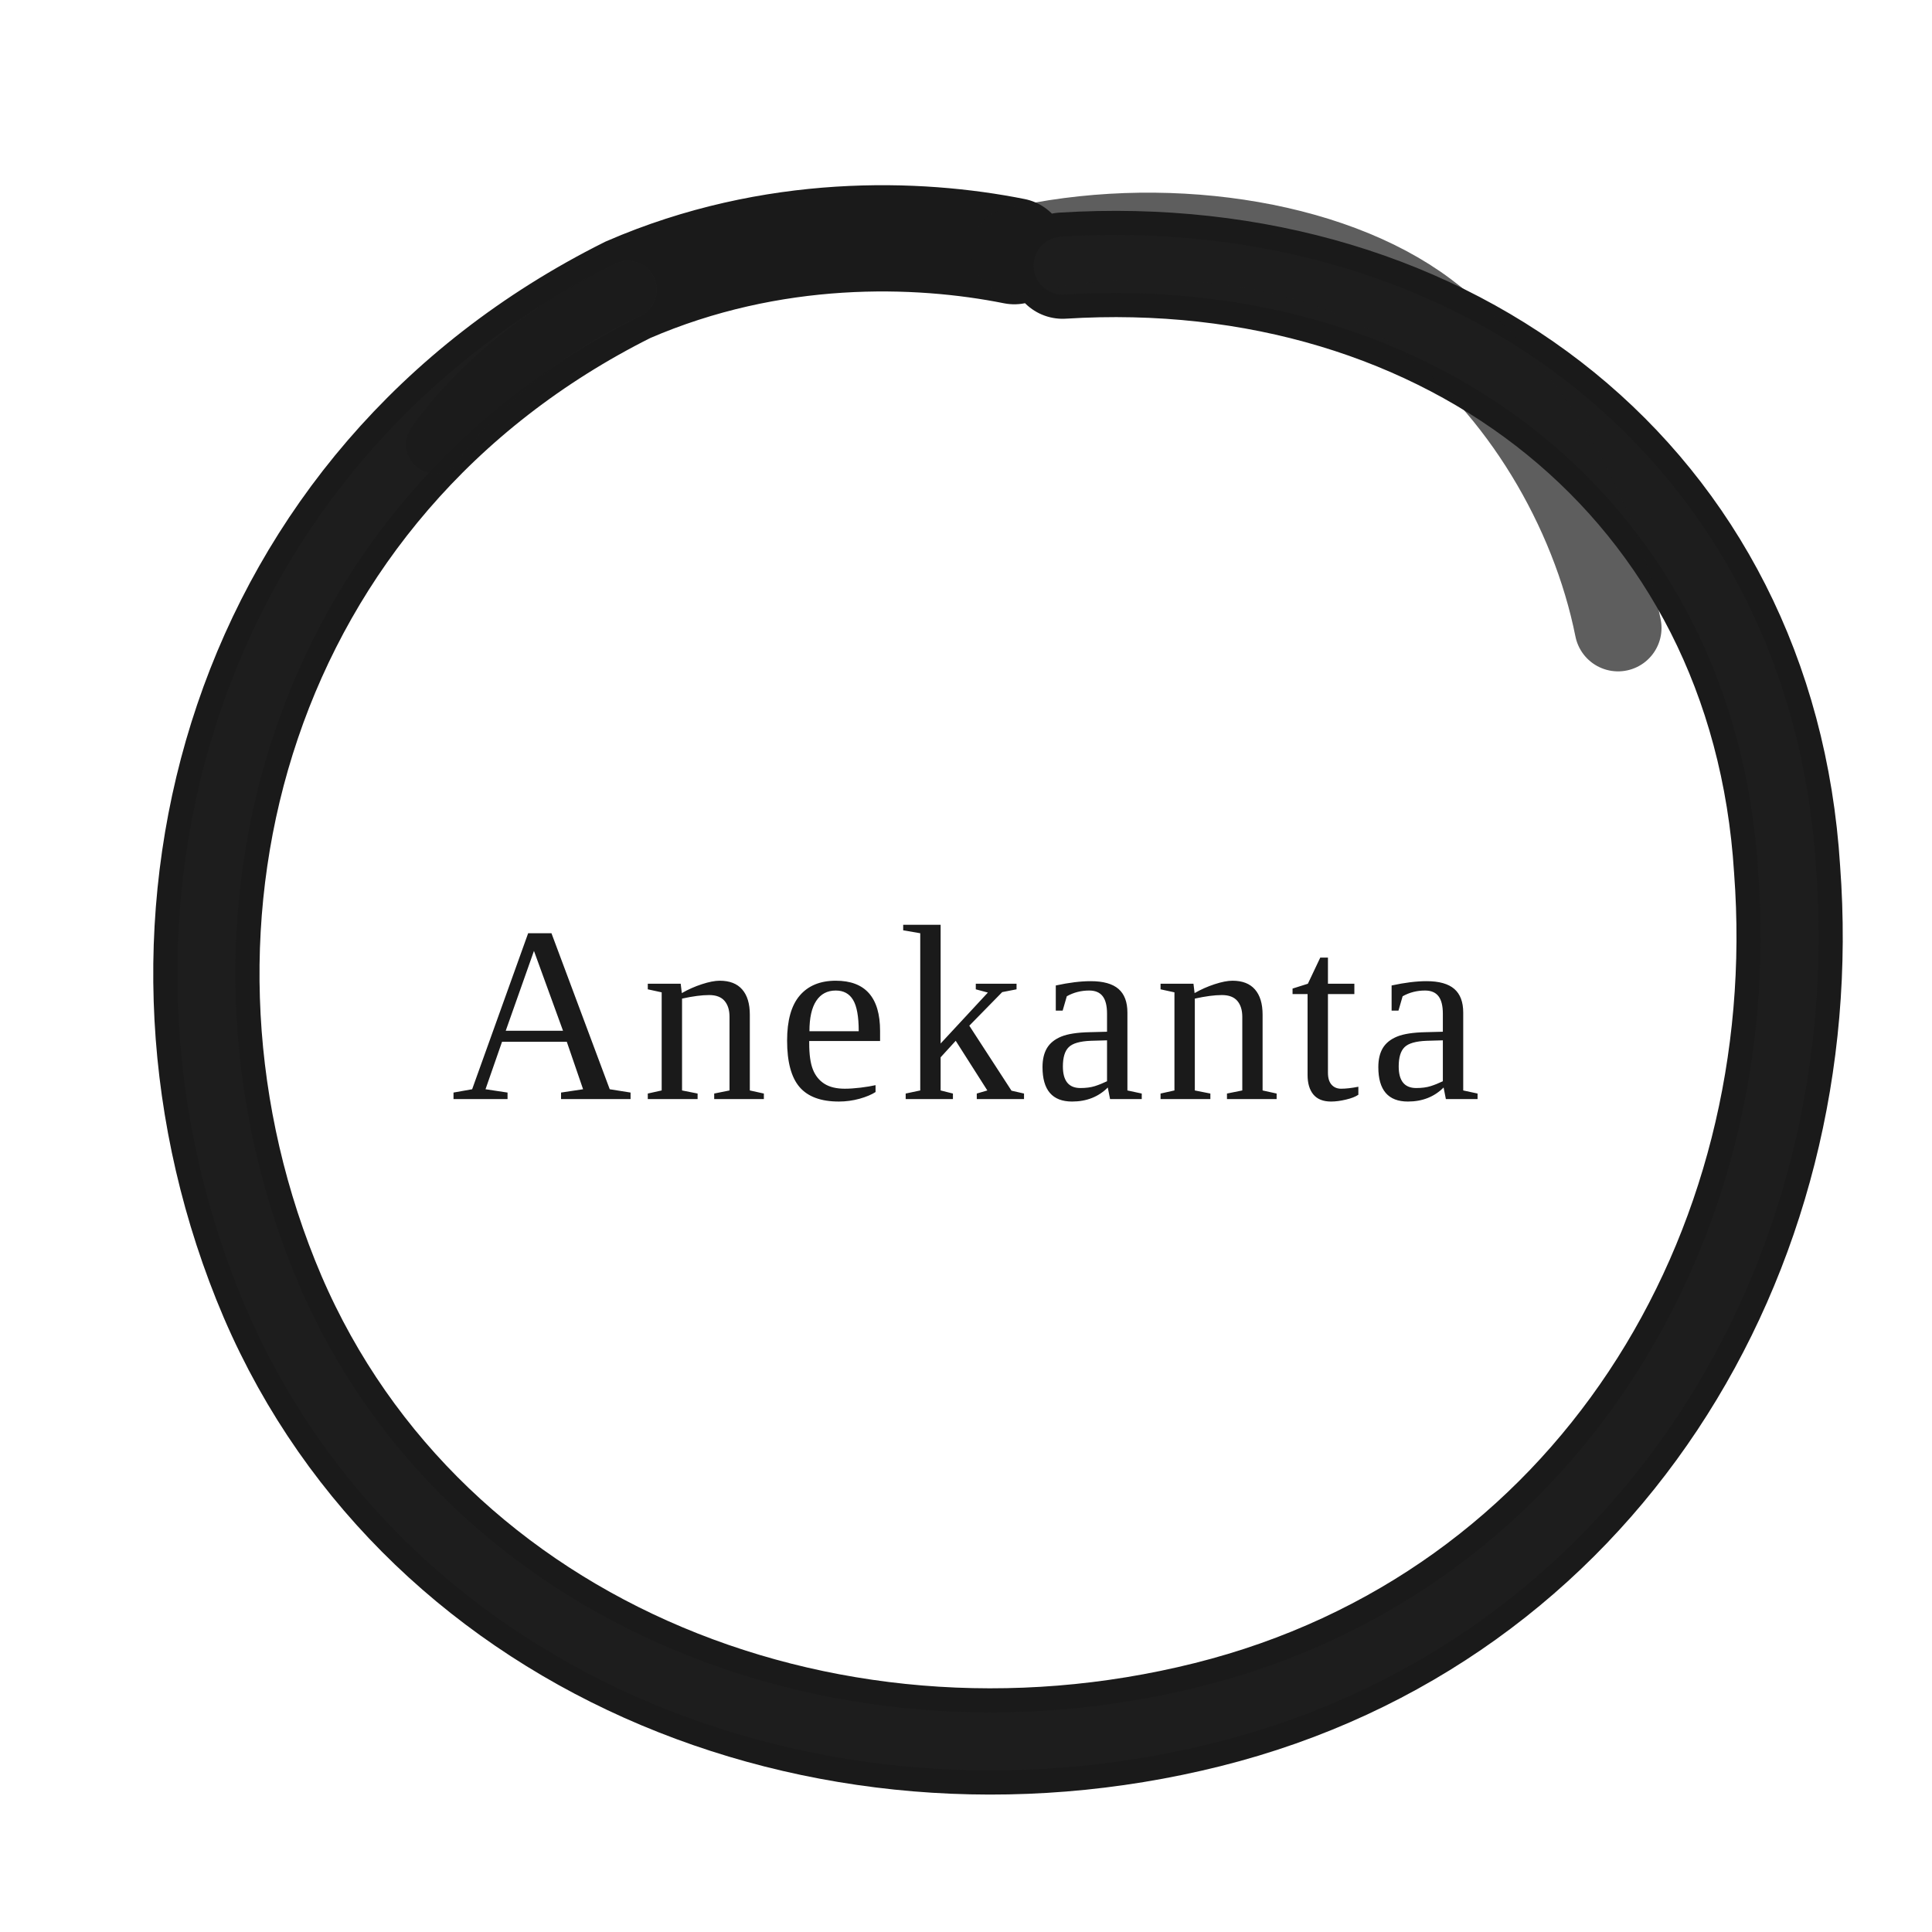
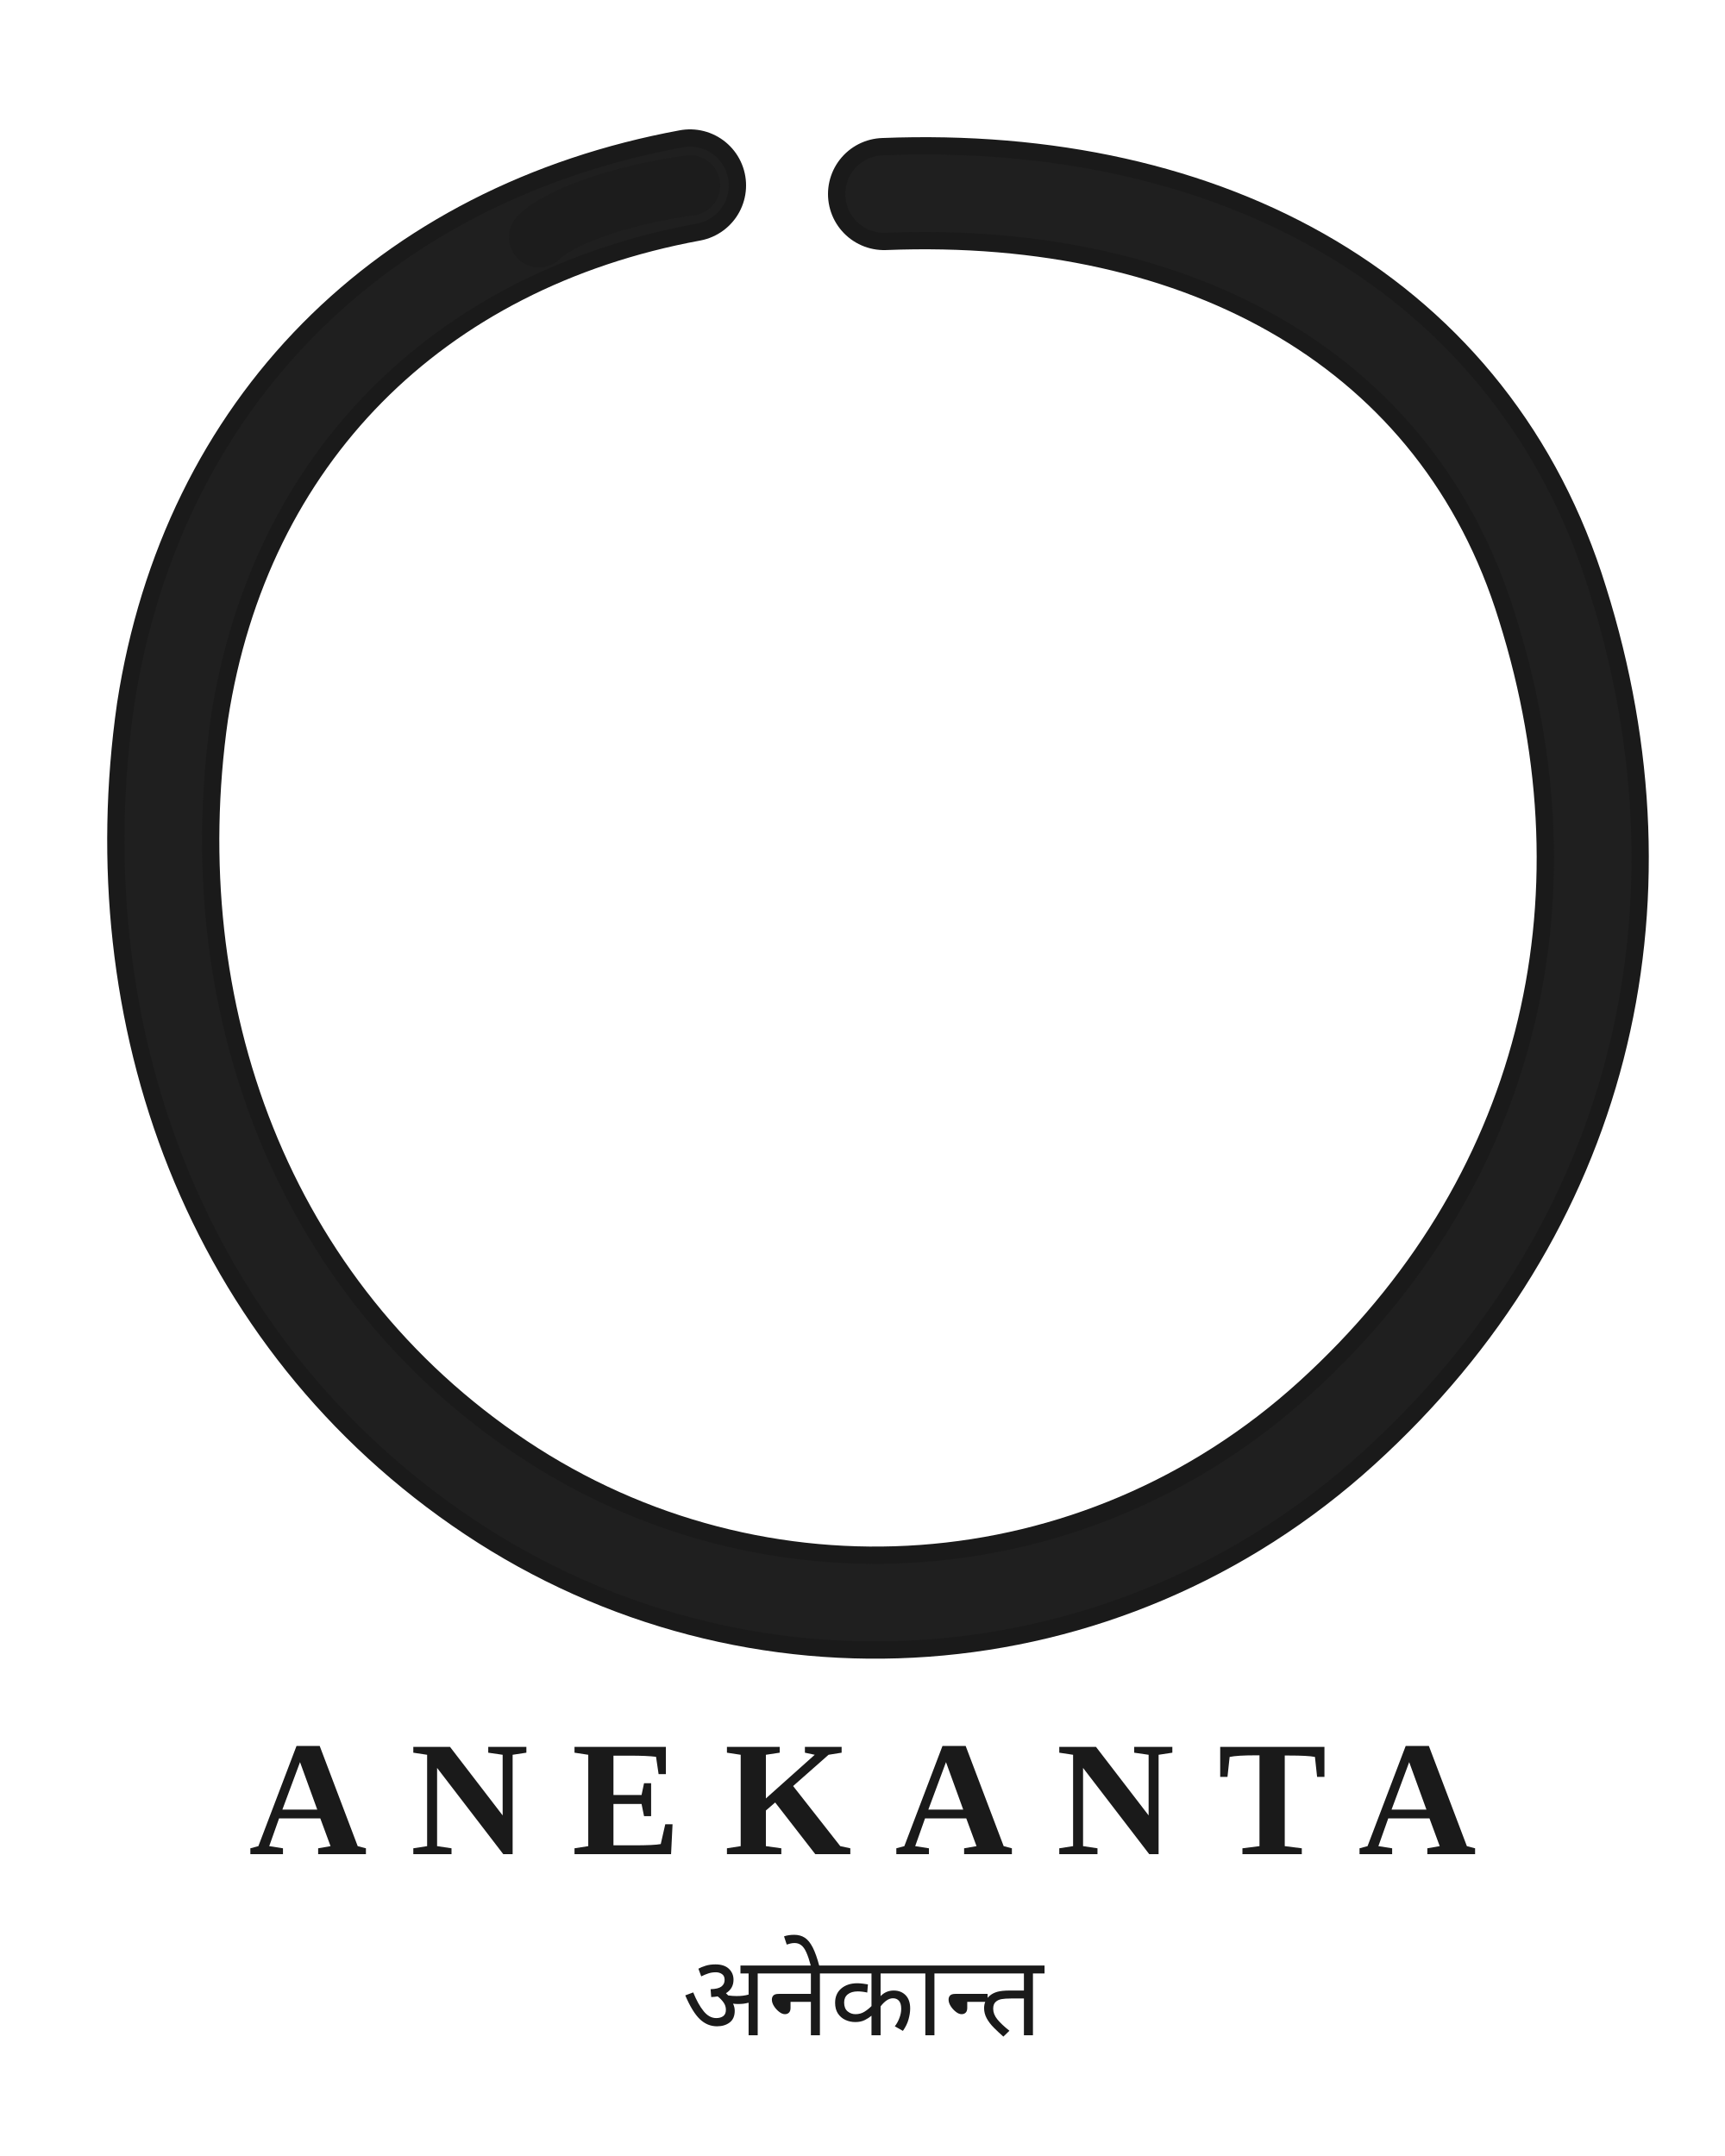
- <svg xmlns="http://www.w3.org/2000/svg" viewBox="0 0 400 400" fill="none">
-   <path d="M 220 55     C 300 50, 365 100, 370 180     C 376 260, 330 335, 250 355     C 170 375, 85 340, 55 265     C 25 190, 50 100, 130 60     C 160 47, 190 48, 210 52" stroke="#1a1a1a" stroke-width="22" stroke-linecap="round" fill="none" />
-   <path d="M 210 52     C 240 45, 275 50, 295 65     C 315 80, 330 105, 335 130" stroke="#1a1a1a" stroke-width="18" stroke-linecap="round" fill="none" opacity="0.7" />
-   <path d="M 220 55     C 300 50, 365 100, 370 180     C 376 260, 330 335, 250 355     C 170 375, 85 340, 55 265     C 25 190, 50 100, 130 60" stroke="#2a2a2a" stroke-width="12" stroke-linecap="round" fill="none" opacity="0.2" />
-   <path d="M 130 60 C 115 67, 100 78, 90 92" stroke="#1a1a1a" stroke-width="12" stroke-linecap="round" fill="none" opacity="0.5" />
-   <text x="200" y="210" text-anchor="middle" dominant-baseline="central" font-family="'Cormorant Garamond', 'Georgia', 'Times New Roman', serif" font-size="52" font-weight="500" letter-spacing="2" fill="#1a1a1a">Anekanta</text>
+ <svg xmlns="http://www.w3.org/2000/svg" viewBox="0 0 400 500" fill="none">
+   <path d="M 205 45     C 280 42, 340 75, 360 140     C 382 210, 365 280, 310 330     C 255 380, 175 385, 115 345     C 55 305, 30 235, 40 165     C 50 100, 95 55, 160 43" stroke="#1a1a1a" stroke-width="26" stroke-linecap="round" fill="none" />
+   <path d="M 205 45     C 280 42, 340 75, 360 140     C 382 210, 365 280, 310 330     C 255 380, 175 385, 115 345     C 55 305, 30 235, 40 165     C 50 100, 95 55, 160 43" stroke="#2a2a2a" stroke-width="18" stroke-linecap="round" fill="none" opacity="0.3" />
+   <path d="M 160 43 C 145 45, 130 50, 125 55" stroke="#1a1a1a" stroke-width="14" stroke-linecap="round" fill="none" opacity="0.6" />
+   <text x="200" y="430" text-anchor="middle" font-family="'Cormorant Garamond', 'Times New Roman', 'Georgia', serif" font-size="38" font-weight="600" letter-spacing="10" fill="#1a1a1a">ANEKANTA</text>
+   <text x="200" y="472" text-anchor="middle" font-family="'Tiro Devanagari Hindi', 'Noto Sans Devanagari', serif" font-size="26" fill="#1a1a1a">अनेकान्त</text>
</svg>
